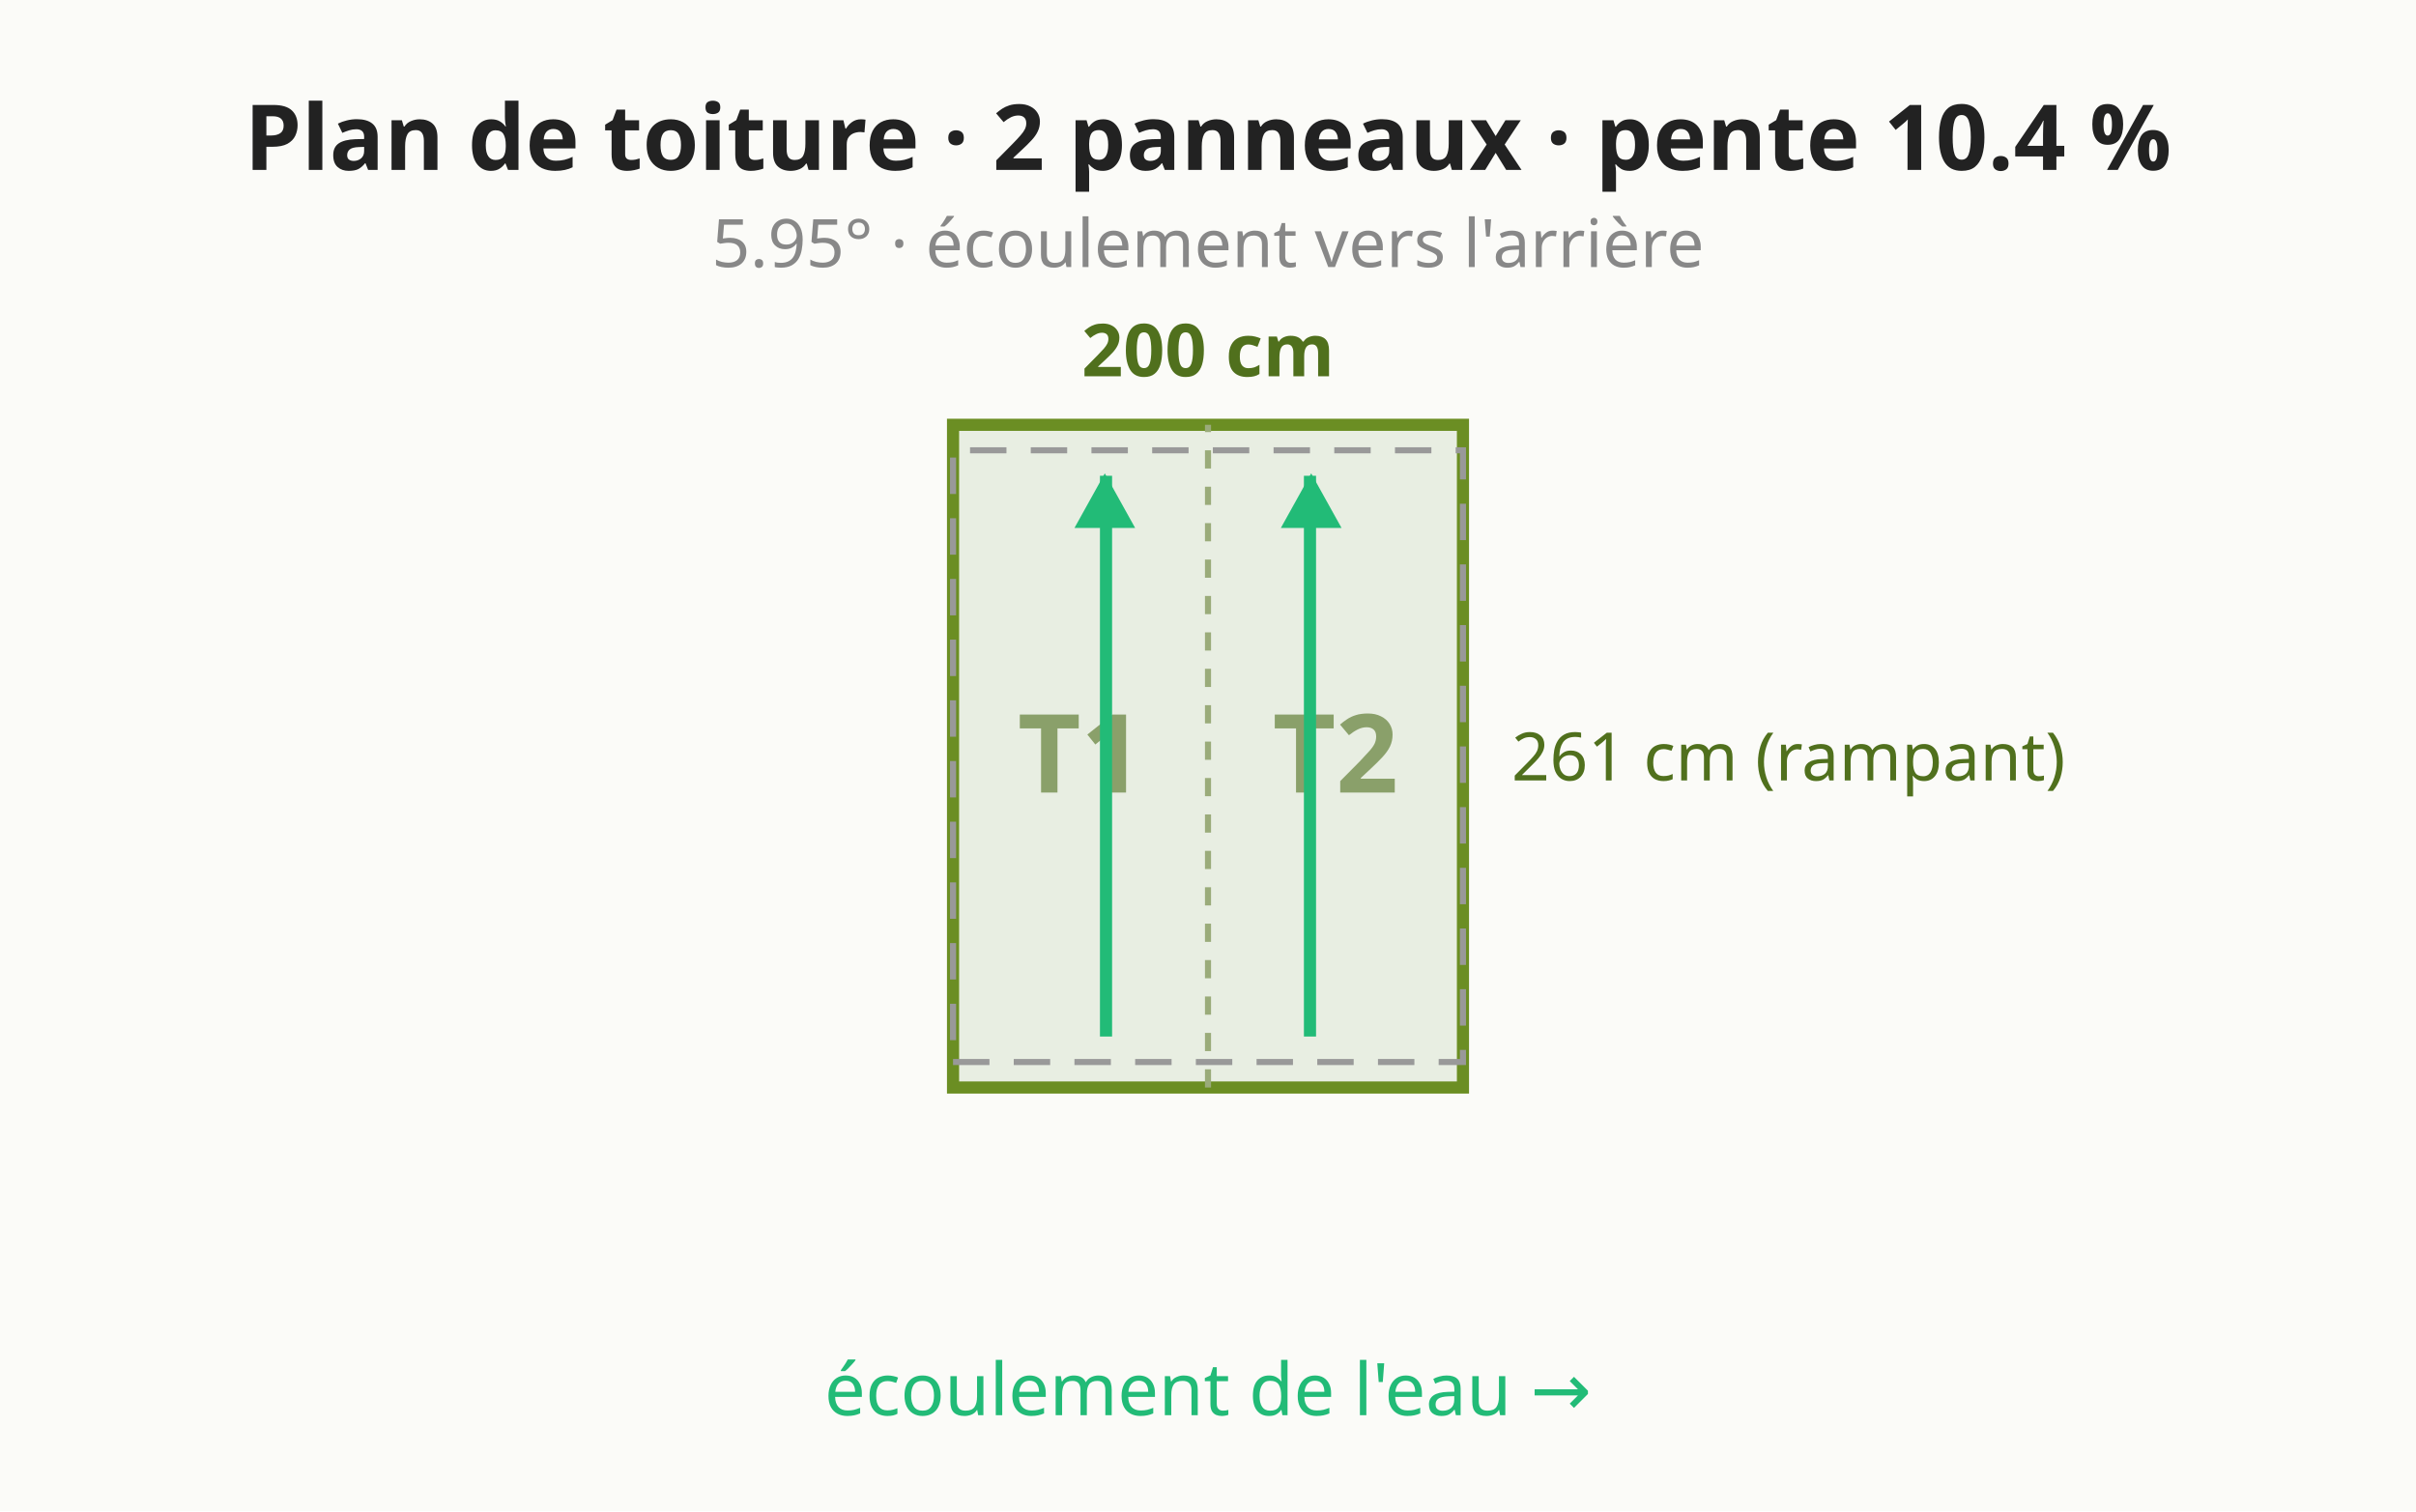
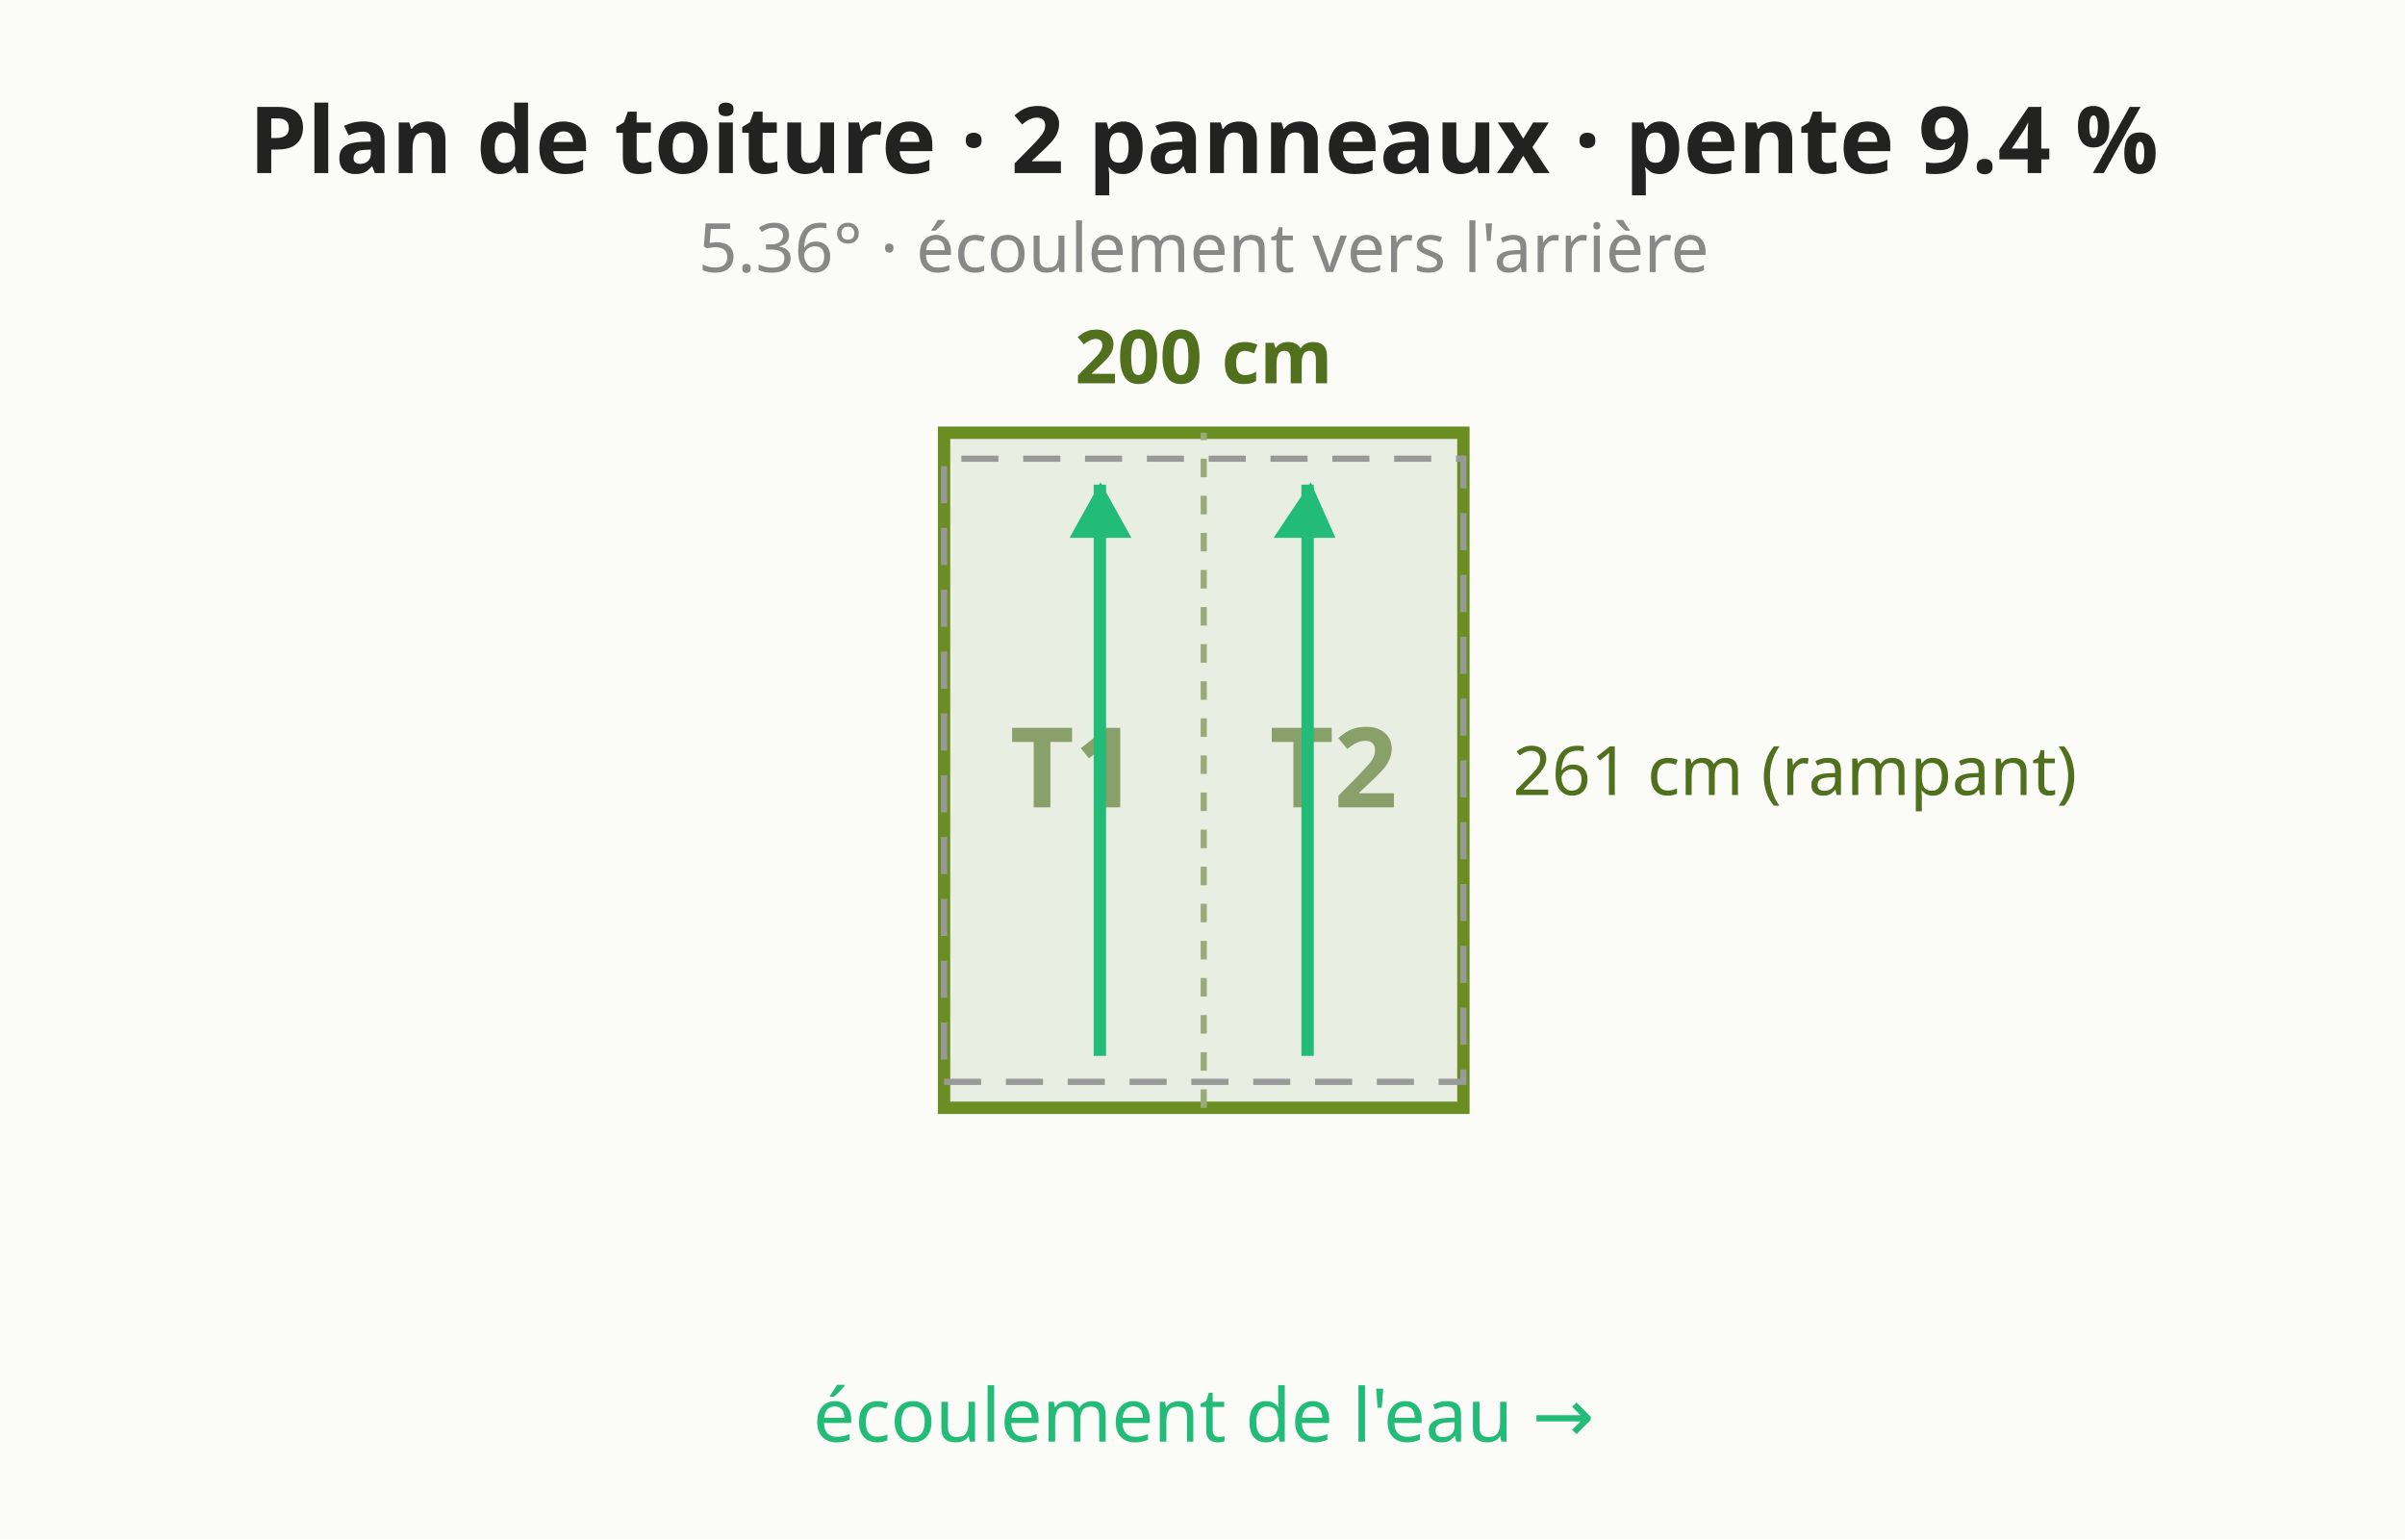
- <svg xmlns="http://www.w3.org/2000/svg" viewBox="0 0 398 249" font-family="system-ui,sans-serif" font-size="13">
-   <rect width="398" height="249" fill="#fbfbf8" />
-   <polygon points="157.0,179.2 241.0,179.2 241.0,70.0 157.0,70.0" fill="#e8eee2" stroke="#6b8e23" stroke-width="2" />
-   <polygon points="157.0,175.0 241.0,175.0 241.0,74.2 157.0,74.2" fill="none" stroke="#999" stroke-width="1" stroke-dasharray="6 4" />
-   <line x1="199.0" y1="179.2" x2="199.0" y2="70.0" stroke="#9aab7a" stroke-width="1" stroke-dasharray="3 3" />
-   <text x="178.0" y="130.6" text-anchor="middle" fill="#8aa06a" font-size="18" font-weight="bold">T1</text>
-   <text x="220.0" y="130.6" text-anchor="middle" fill="#8aa06a" font-size="18" font-weight="bold">T2</text>
-   <line x1="182.2" y1="170.8" x2="182.2" y2="78.4" stroke="#2b7" stroke-width="2" />
-   <polygon points="182,78 177,87 187,87" fill="#2b7" />
-   <line x1="215.8" y1="170.8" x2="215.8" y2="78.4" stroke="#2b7" stroke-width="2" />
-   <polygon points="216,78 211,87 221,87" fill="#2b7" />
-   <text x="199.0" y="62.0" text-anchor="middle" fill="#50701d" font-size="12" font-weight="bold">200 cm</text>
-   <text x="249.0" y="128.6" text-anchor="start" fill="#50701d" font-size="11" font-weight="normal">261 cm (rampant)</text>
-   <text x="199.0" y="28.0" text-anchor="middle" fill="#222" font-size="15" font-weight="bold">Plan de toiture · 2 panneaux · pente 10.4 %</text>
-   <text x="199.0" y="44.0" text-anchor="middle" fill="#888" font-size="11" font-weight="normal">5.95° · écoulement vers l'arrière</text>
-   <text x="199.0" y="233.2" text-anchor="middle" fill="#2b7" font-size="12" font-weight="normal">écoulement de l'eau →</text>
+ <svg xmlns="http://www.w3.org/2000/svg" viewBox="0 0 389 249" font-family="system-ui,sans-serif" font-size="13">
+   <rect width="389" height="249" fill="#fbfbf8" />
+   <polygon points="152.7,179.2 236.7,179.2 236.7,70.0 152.7,70.0" fill="#e8eee2" stroke="#6b8e23" stroke-width="2" />
+   <polygon points="152.7,175.0 236.7,175.0 236.7,74.2 152.7,74.2" fill="none" stroke="#999" stroke-width="1" stroke-dasharray="6 4" />
+   <line x1="194.7" y1="179.2" x2="194.7" y2="70.0" stroke="#9aab7a" stroke-width="1" stroke-dasharray="3 3" />
+   <text x="173.7" y="130.6" text-anchor="middle" fill="#8aa06a" font-size="18" font-weight="bold">T1</text>
+   <text x="215.7" y="130.6" text-anchor="middle" fill="#8aa06a" font-size="18" font-weight="bold">T2</text>
+   <line x1="177.9" y1="170.8" x2="177.9" y2="78.4" stroke="#2b7" stroke-width="2" />
+   <polygon points="178,78 173,87 183,87" fill="#2b7" />
+   <line x1="211.5" y1="170.8" x2="211.5" y2="78.4" stroke="#2b7" stroke-width="2" />
+   <polygon points="212,78 206,87 216,87" fill="#2b7" />
+   <text x="194.7" y="62.0" text-anchor="middle" fill="#50701d" font-size="12" font-weight="bold">200 cm</text>
+   <text x="244.7" y="128.6" text-anchor="start" fill="#50701d" font-size="11" font-weight="normal">261 cm (rampant)</text>
+   <text x="194.7" y="28.0" text-anchor="middle" fill="#222" font-size="15" font-weight="bold">Plan de toiture · 2 panneaux · pente 9.4 %</text>
+   <text x="194.7" y="44.0" text-anchor="middle" fill="#888" font-size="11" font-weight="normal">5.36° · écoulement vers l'arrière</text>
+   <text x="194.7" y="233.2" text-anchor="middle" fill="#2b7" font-size="12" font-weight="normal">écoulement de l'eau →</text>
</svg>
